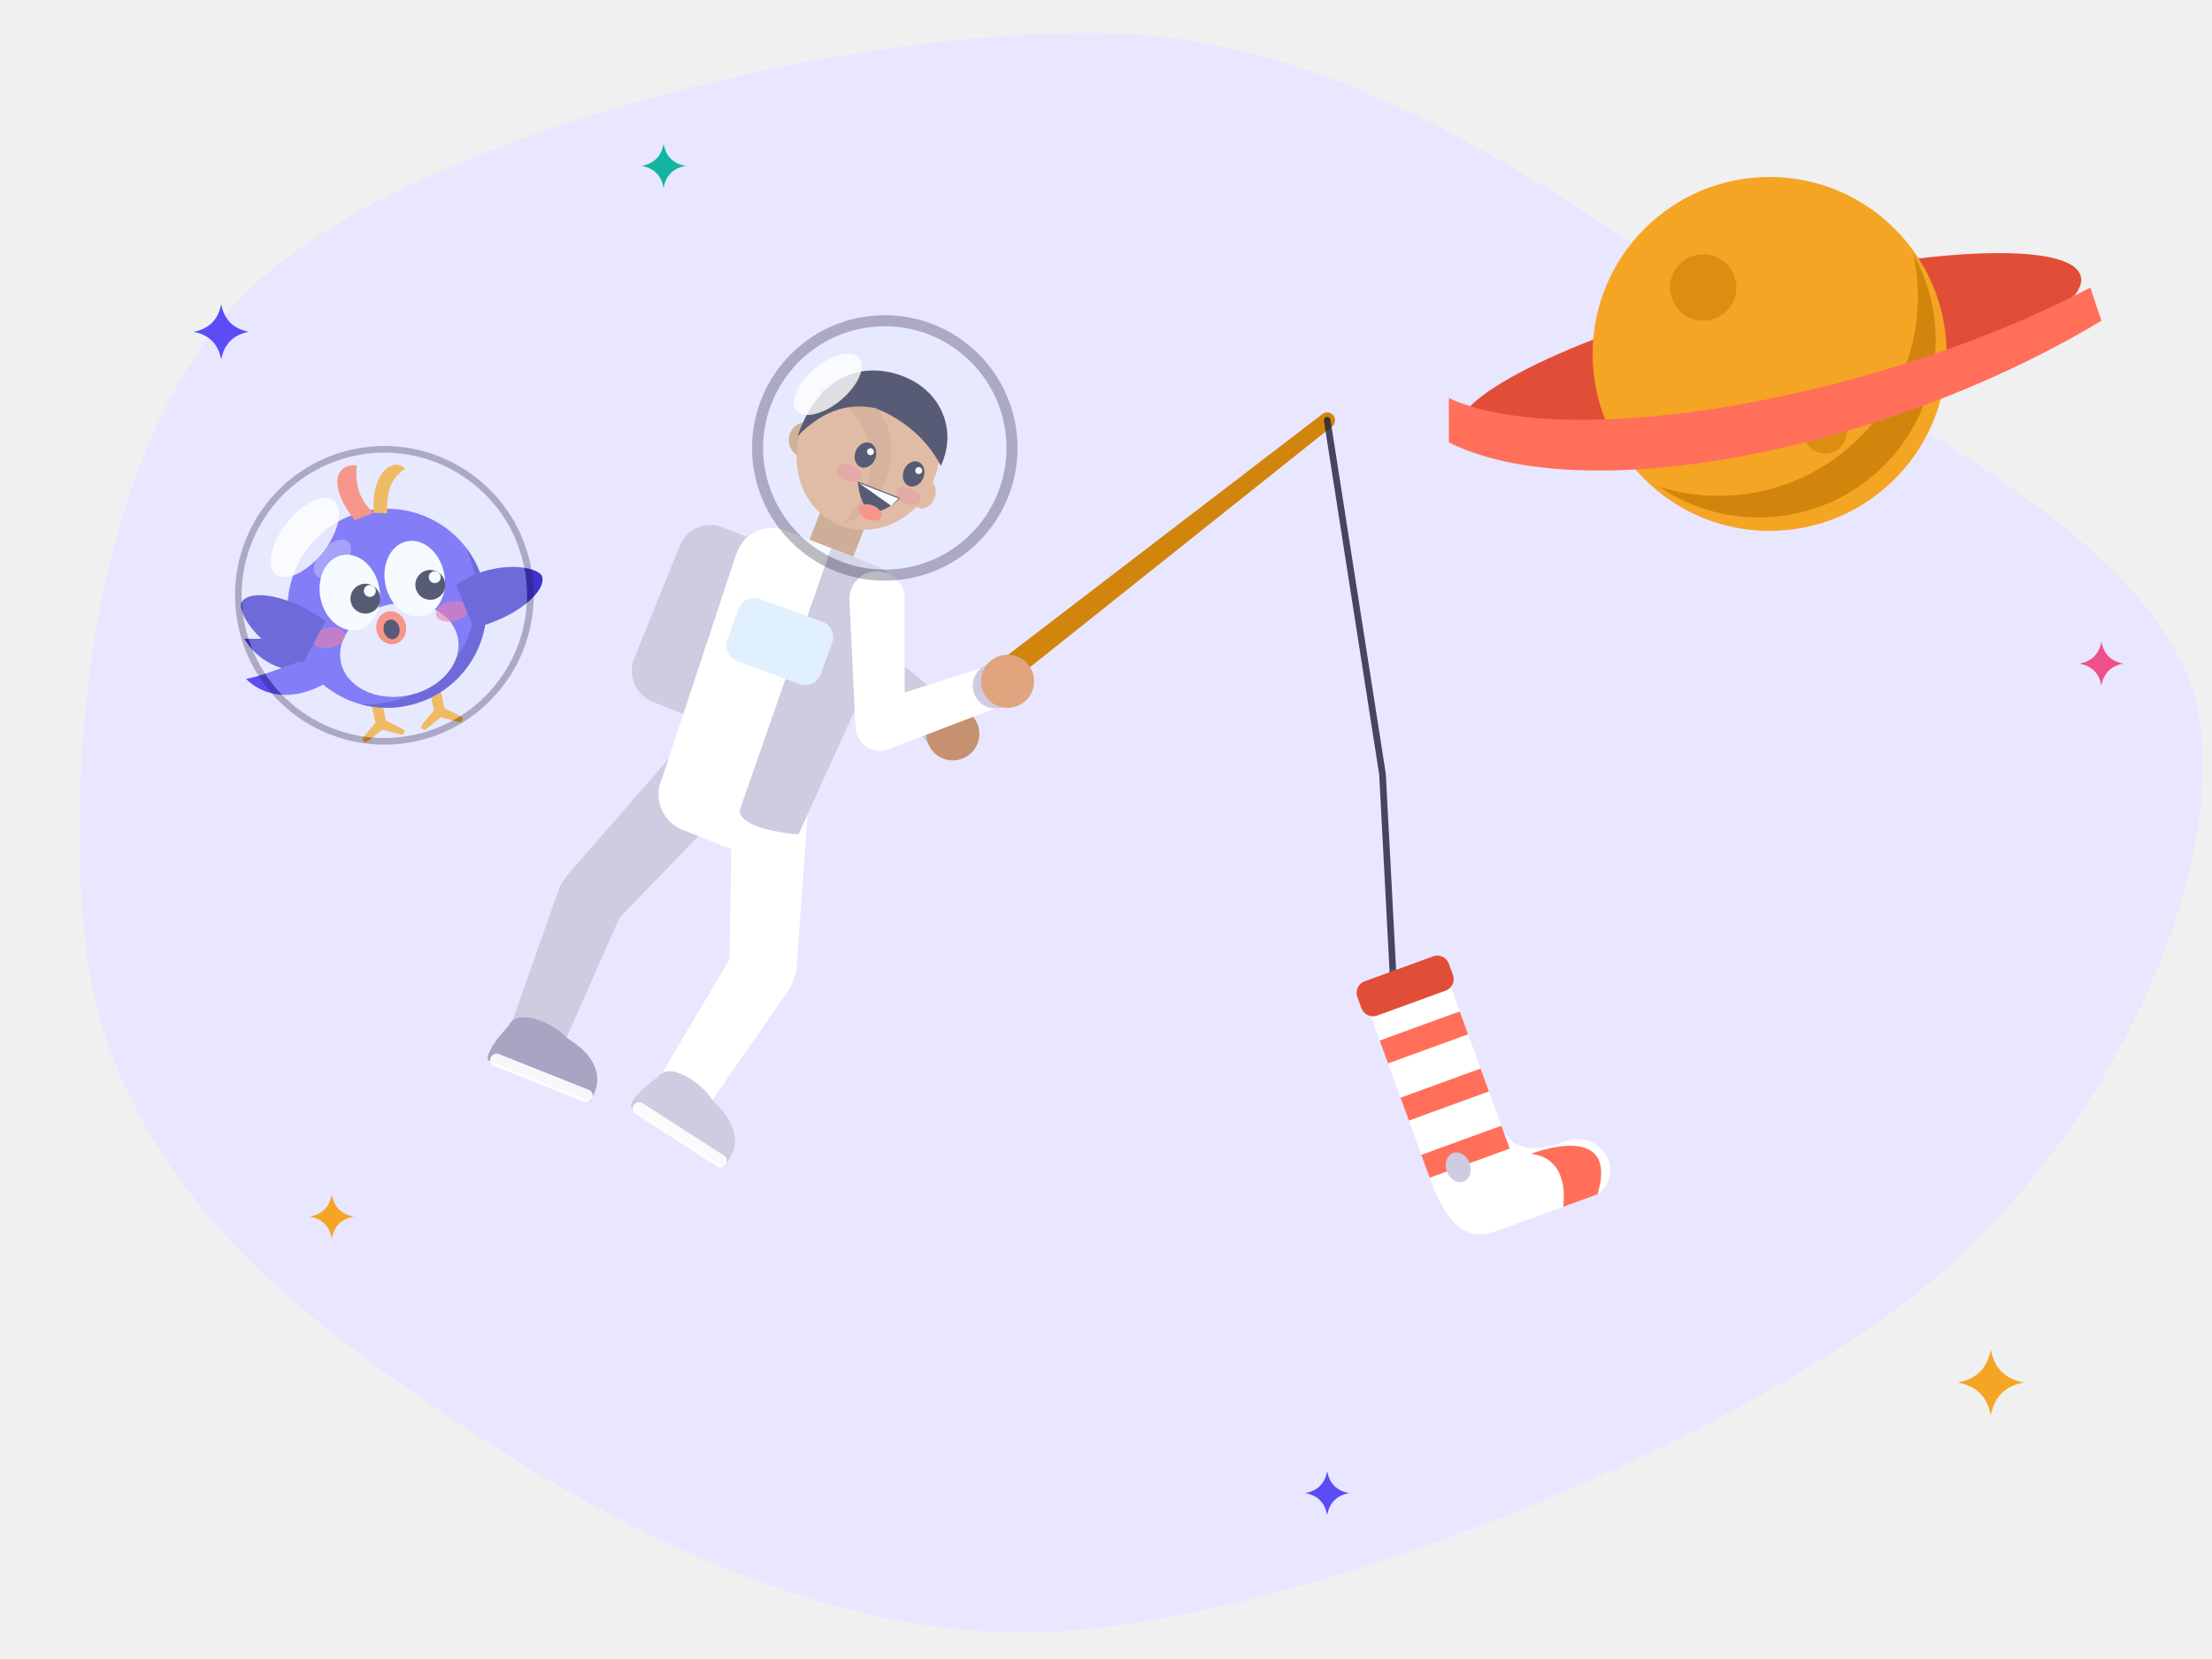
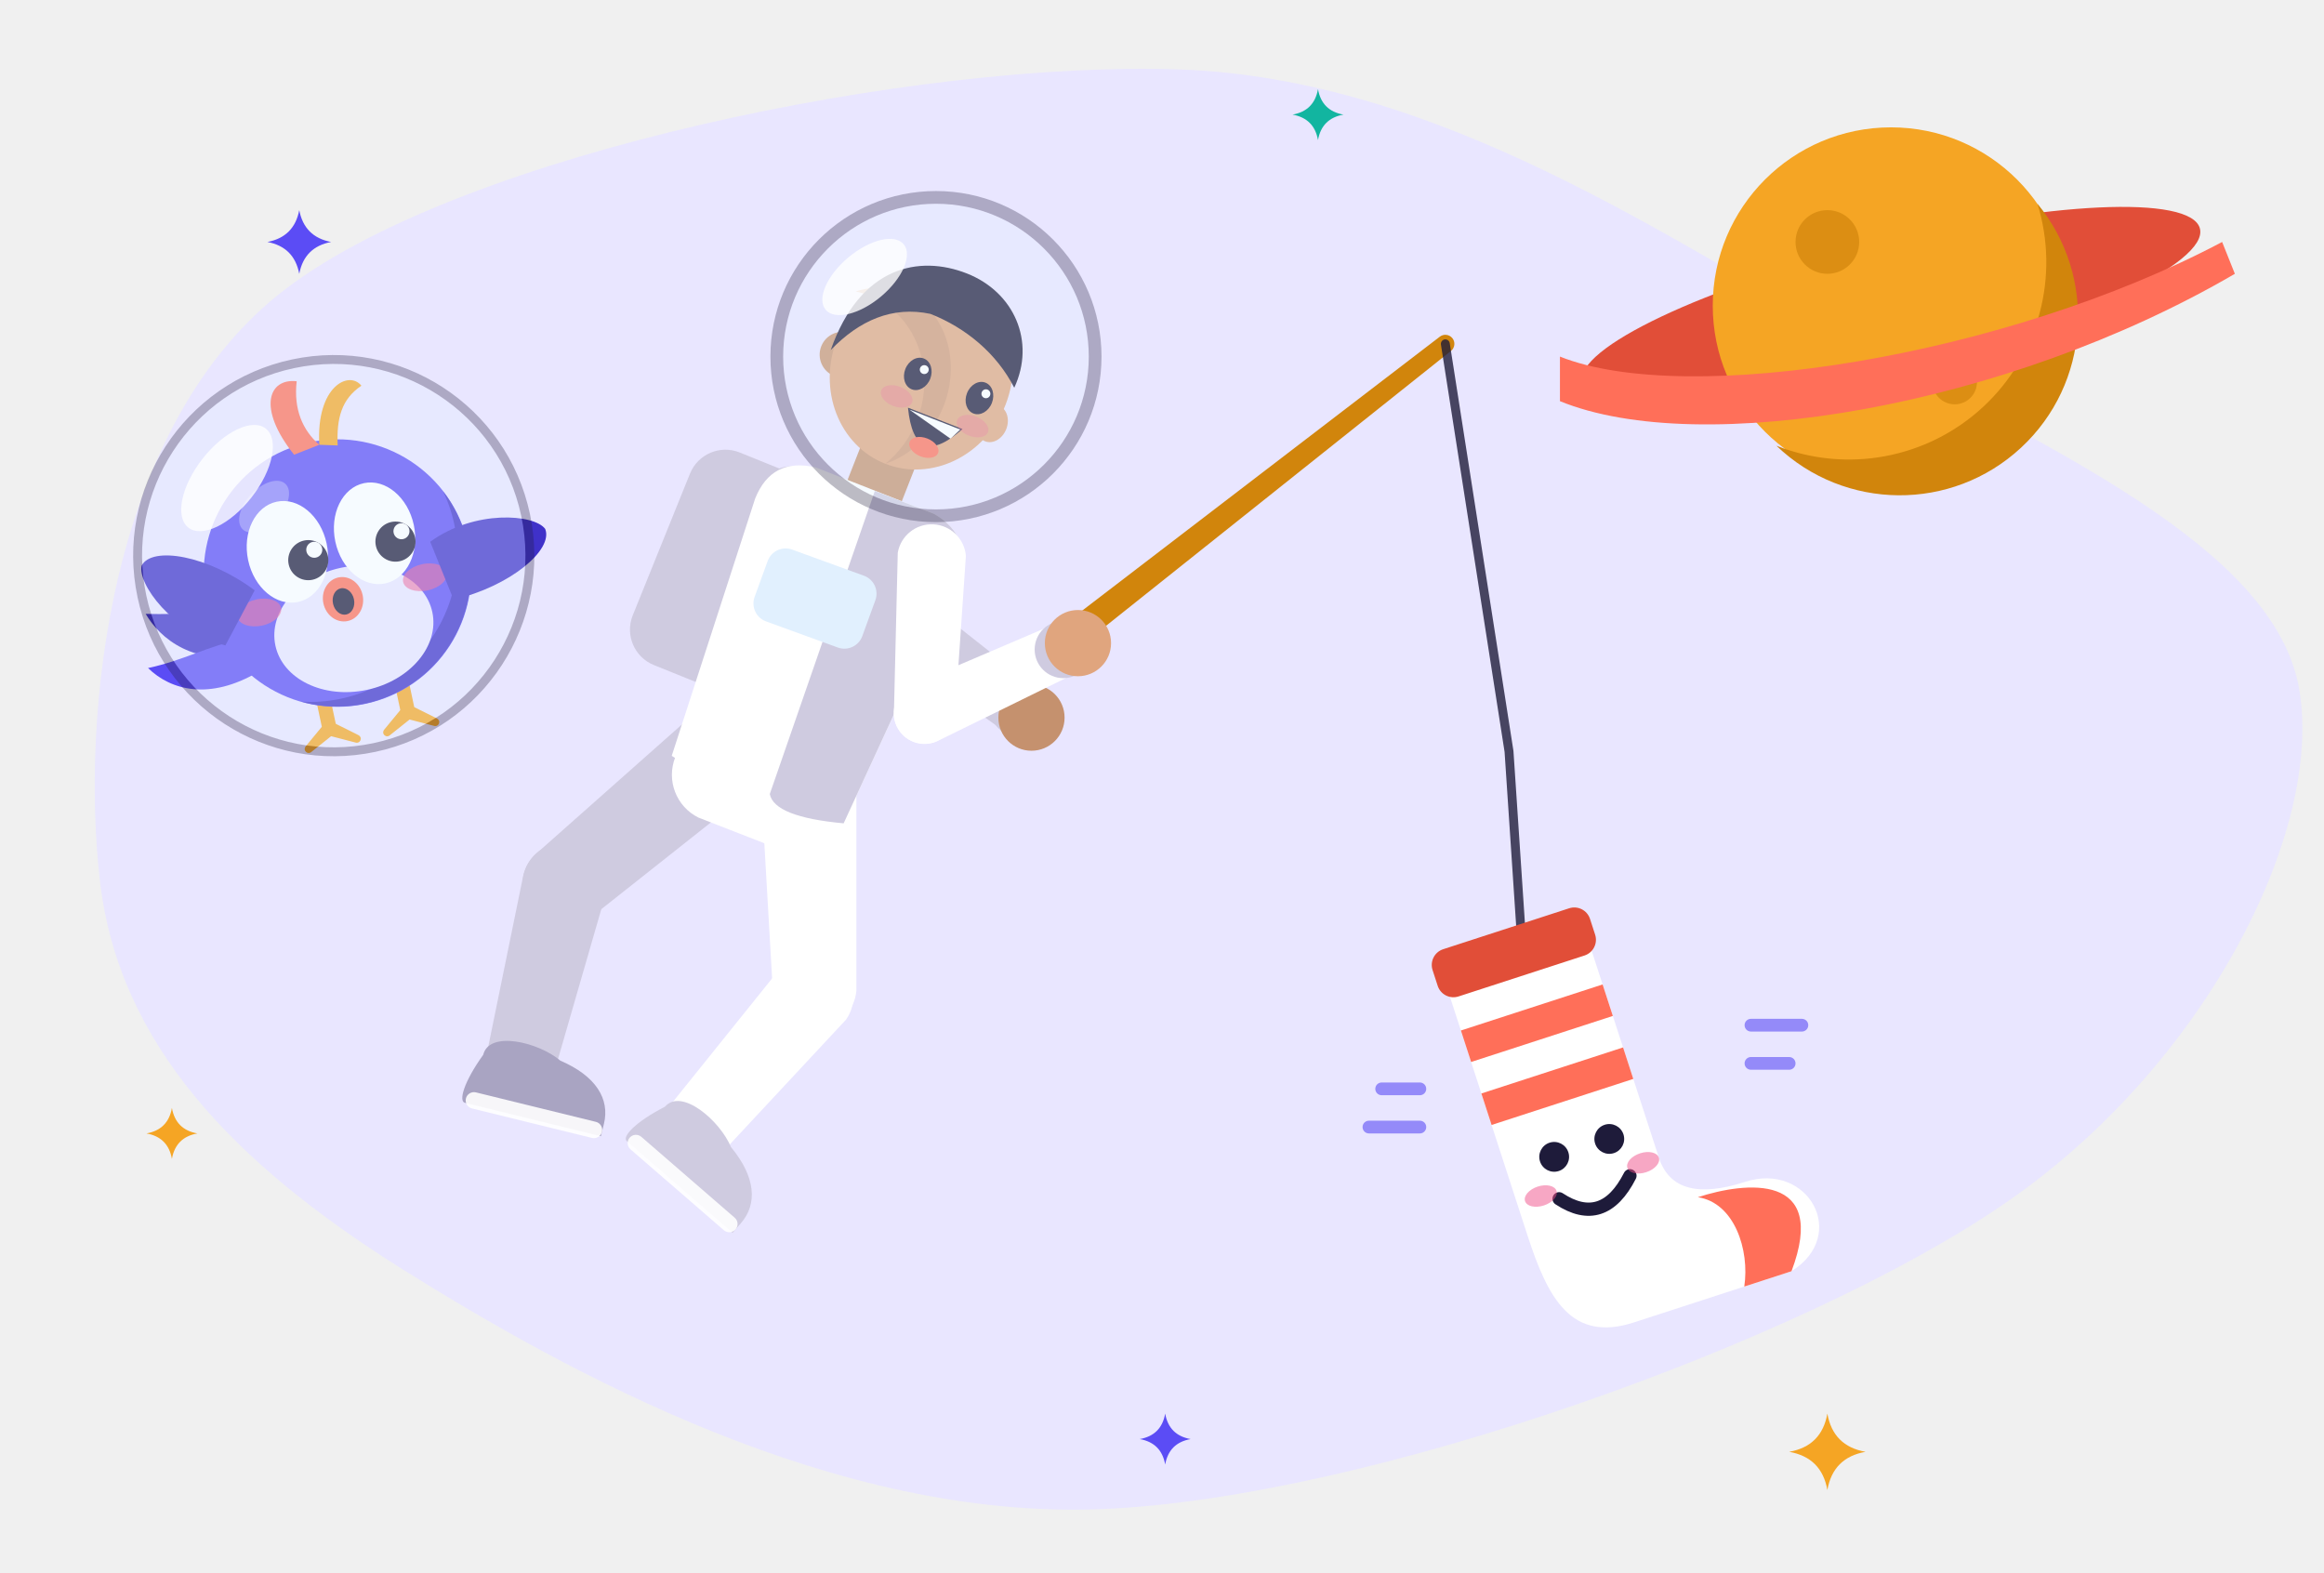
- <svg xmlns="http://www.w3.org/2000/svg" viewBox="0 0 400 300">
-   <path d="M397.8 130.4C402.1 159.3 381.2 206.5 346.5 233.9C311.7 261.4 236 293 189.5 295.1C143 297.2 96.6 267.8 67.6 246.7C38.6 225.7 18.6 201.9 15.3 169.1C12 136.3 16.6 77 47.8 49.9C79.1 22.7 157.4 4.2 202.9 6.1C248.3 7.9 288.1 40.1 320.6 60.9C353.1 81.6 393.5 101.6 397.8 130.4Z" fill="#E9E6FF" />
-   <path d="M40 55Q40.8 59.2 45 60Q40.8 60.8 40 65Q39.2 60.8 35 60Q39.2 59.2 40 55Z" fill="#5B4CF5" />
-   <path d="M360 244Q360.9 249.1 366 250Q360.9 250.9 360 256Q359.1 250.9 354 250Q359.1 249.1 360 244Z" fill="#F5A524" />
-   <path d="M120 26Q120.6 29.4 124 30Q120.6 30.6 120 34Q119.4 30.6 116 30Q119.4 29.4 120 26Z" fill="#12B5A0" />
-   <path d="M380 116Q380.6 119.4 384 120Q380.6 120.6 380 124Q379.4 120.6 376 120Q379.4 119.4 380 116Z" fill="#F0508A" />
-   <path d="M60 216Q60.6 219.4 64 220Q60.6 220.6 60 224Q59.4 220.6 56 220Q59.4 219.4 60 216Z" fill="#F5A524" />
-   <path d="M240 266Q240.6 269.4 244 270Q240.6 270.6 240 274Q239.4 270.6 236 270Q239.4 269.4 240 266Z" fill="#5B4CF5" />
-   <ellipse cx="320" cy="64" rx="58" ry="12" fill="#E14E38" transform="rotate(-14 320 64)" />
-   <circle cx="320" cy="64" r="32" fill="#F5A524" />
-   <path d="M346 46A32 32 0 0 1 300 88A36 36 0 0 0 346 46Z" fill="#D1850C" />
-   <circle cx="308" cy="52" r="6" fill="#D1850C" opacity="0.7" />
-   <circle cx="330" cy="78" r="4" fill="#D1850C" opacity="0.7" />
-   <path d="M262 72C284 82 340 72 378 52L380 58C340 82 286 92 262 80Z" fill="#FF6F59" />
+ <svg xmlns="http://www.w3.org/2000/svg" viewBox="13 22 365 247">
+   <path d="M374.1 130.2C378 152.7 359.1 189.7 327.7 211.1C296.4 232.6 228 257.3 186 259C144 260.7 102.2 237.6 76 221.2C49.8 204.7 31.7 186.1 28.7 160.4C25.7 134.7 29.9 88.4 58.1 67.2C86.3 45.9 157 31.5 198.1 32.9C239.1 34.3 275 59.6 304.4 75.8C333.7 92 370.2 107.6 374.1 130.2Z" fill="#E9E6FF" />
+   <path d="M60 55Q60.8 59.2 65 60Q60.8 60.8 60 65Q59.2 60.8 55 60Q59.2 59.2 60 55Z" fill="#5B4CF5" />
+   <path d="M220 36Q220.6 39.4 224 40Q220.6 40.6 220 44Q219.4 40.6 216 40Q219.4 39.4 220 36Z" fill="#12B5A0" />
+   <path d="M300 244Q300.9 249.1 306 250Q300.9 250.9 300 256Q299.1 250.9 294 250Q299.1 249.1 300 244Z" fill="#F5A524" />
+   <path d="M40 196Q40.6 199.4 44 200Q40.6 200.6 40 204Q39.4 200.6 36 200Q39.4 199.4 40 196Z" fill="#F5A524" />
+   <path d="M196 244Q196.6 247.4 200 248Q196.6 248.6 196 252Q195.4 248.6 192 248Q195.4 247.4 196 244Z" fill="#5B4CF5" />
+   <ellipse cx="310" cy="70" rx="50" ry="10" fill="#E14E38" transform="rotate(-14 310 70)" />
+   <circle cx="310" cy="70" r="28" fill="#F5A524" />
+   <path d="M333 54A28 28 0 0 1 292 92A31 31 0 0 0 333 54Z" fill="#D1850C" />
+   <circle cx="300" cy="60" r="5" fill="#D1850C" opacity="0.7" />
+   <circle cx="320" cy="82" r="3.5" fill="#D1850C" opacity="0.7" />
+   <path d="M258 78C278 86 328 78 362 60L364 65C328 86 280 94 258 85Z" fill="#FF6F59" />
  <g transform="translate(176 126)">
    <path d="M1.4 1.7L64.9 -48.9A1.4 1.4 0 0 0 63.1 -51.1L-1.4 -1.7A2.2 2.2 0 0 0 1.4 1.7Z" fill="#D1850C" />
  </g>
-   <rect x="118" y="96" width="22" height="34" rx="6" fill="#CFCBE0" transform="rotate(22 129 113)" />
-   <g transform="translate(157 82) rotate(21.4) scale(0.9)" />
-   <path d="M122.3 135.6L102.4 158.5A6.1 6.1 0 0 0 111.3 166.7L132.4 144.9A6.9 6.9 0 0 0 122.3 135.6Z" fill="#CFCBE0" />
-   <path d="M101.2 160.4L91.4 188.2A5 5 0 0 0 100.6 191.8L112.5 164.9A6.1 6.1 0 0 0 101.2 160.4Z" fill="#CFCBE0" />
-   <g transform="translate(96 190) rotate(21.7) scale(0.9 0.9)">
+   <rect x="116" y="94" width="24" height="36" rx="6" fill="#CFCBE0" transform="rotate(22 128 112)" />
+   <g transform="translate(157.7 80.4) rotate(21.4)" />
+   <path d="M122.1 134L97.4 155.9A6.6 6.6 0 0 0 105.9 166L131.8 145.5A7.5 7.5 0 0 0 122.1 134Z" fill="#CFCBE0" />
+   <path d="M95.2 159.4L88.8 190.7A5.4 5.4 0 0 0 99.2 193.3L108.1 162.5A6.6 6.6 0 0 0 95.2 159.4Z" fill="#CFCBE0" />
+   <g transform="translate(94 192) rotate(13.8) scale(1 1)">
    <path d="M-6-3C-6-7 2-7 6-5C12-4 15-1 15 3L15 5-7 5C-8 5-8 2-6-3Z" fill="#A9A4C2" />
    <rect x="-7" y="3" width="22" height="2.6" rx="1.3" fill="#FFFFFF" opacity="0.9" />
  </g>
-   <path d="M134.3 103.5L149.9 120.5A4.4 4.4 0 0 0 156.5 114.7L141.8 97A5 5 0 0 0 134.3 103.5Z" fill="#CFCBE0" />
-   <path d="M150.5 121L168.1 134.3A3.9 3.9 0 0 0 172.9 128.2L155.9 114.1A4.4 4.4 0 0 0 150.5 121Z" fill="#CFCBE0" />
-   <circle cx="170.5" cy="131.3" r="4.1" fill="#CFCBE0" />
-   <circle cx="172.3" cy="132.7" r="4.8" fill="#C5916E" />
-   <path d="M132.4 144.6L131.9 175A6.1 6.1 0 0 0 144 175.5L146.2 145.2A6.9 6.9 0 0 0 132.4 144.6Z" fill="#FFFFFF" />
-   <path d="M132.8 172L117.8 197.3A5 5 0 0 0 126.2 202.7L143 178.5A6.1 6.1 0 0 0 132.8 172Z" fill="#FFFFFF" />
-   <g transform="translate(122 200) rotate(32.8) scale(0.9 0.9)">
+   <path d="M133 103.9L150.2 122.1A4.8 4.8 0 0 0 157.3 115.6L141 96.7A5.4 5.4 0 0 0 133 103.9Z" fill="#CFCBE0" />
+   <path d="M150.9 122.7L170.4 136.6A4.2 4.2 0 0 0 175.5 129.9L156.6 115A4.8 4.8 0 0 0 150.9 122.7Z" fill="#CFCBE0" />
+   <circle cx="173" cy="133.2" r="4.5" fill="#CFCBE0" />
+   <circle cx="175" cy="134.7" r="5.2" fill="#C5916E" />
+   <path d="M132.5 145L134.4 178A6.6 6.6 0 0 0 147.5 177.6L147.5 144.6A7.5 7.5 0 0 0 132.5 145Z" fill="#FFFFFF" />
+   <path d="M136 173.5L115.9 198.5A5.4 5.4 0 0 0 124.1 205.5L145.9 182.1A6.6 6.6 0 0 0 136 173.5Z" fill="#FFFFFF" />
+   <g transform="translate(120 202) rotate(40.9) scale(1 1)">
    <path d="M-6-3C-6-7 2-7 6-5C12-4 15-1 15 3L15 5-7 5C-8 5-8 2-6-3Z" fill="#CFCBE0" />
    <rect x="-7" y="3" width="22" height="2.6" rx="1.3" fill="#FFFFFF" opacity="0.9" />
  </g>
-   <path d="M123.5 150.1L135.5 154.8A6.9 6.9 0 0 0 140.5 141.9L128.5 137.2A6.9 6.9 0 0 0 123.5 150.1Z" fill="#FFFFFF" />
-   <path d="M152.6 105L157.3 93A4.2 4.2 0 0 0 149.4 89.9L144.7 101.9A4.2 4.2 0 0 0 152.6 105Z" fill="#C5916E" />
-   <path d="M119.6 141.1L133.1 100.3Q135.4 94.3 141.8 95.8L158.9 102.5Q164.6 105.7 162.2 111.7L144.4 150.9Q131 148.6 119.6 141.1Z" fill="#FFFFFF" />
-   <path d="M133.7 146.7L150.3 99.1L158.9 102.5Q164.6 105.7 162.2 111.7L144.4 150.9Q134.4 149.9 133.7 146.7Z" fill="#CFCBE0" />
+   <path d="M122.7 150.4L135.8 155.5A7.5 7.5 0 0 0 141.3 141.6L128.2 136.5A7.5 7.5 0 0 0 122.7 150.4Z" fill="#FFFFFF" />
+   <path d="M152.8 105.4L157.9 92.4A4.6 4.6 0 0 0 149.4 89L144.3 102A4.6 4.6 0 0 0 152.8 105.4Z" fill="#C5916E" />
+   <path d="M118.5 140.7L131.6 100.3Q134.2 93.8 141.1 95.4L159.7 102.7Q165.8 106.2 163.3 112.7L145.5 151.3Q130.9 148.8 118.5 140.7Z" fill="#FFFFFF" />
+   <path d="M133.9 146.7L150.4 99.1L159.7 102.7Q165.8 106.2 163.3 112.7L145.5 151.3Q134.6 150.3 133.9 146.7Z" fill="#CFCBE0" />
  <rect x="132" y="110" width="18" height="12" rx="3" fill="#E1F0FE" transform="rotate(20 141 116)" />
-   <g transform="translate(157 82) rotate(21.4) scale(0.9)">
+   <g transform="translate(157.7 80.4) rotate(21.4)">
    <circle cx="-12.5" cy="2" r="3.6" fill="#C99471" />
    <ellipse cx="0" cy="0" rx="14.2" ry="15.5" fill="#E0A57E" />
    <path d="M-14.2 -8A14.2 15.5 0 0 1 0 15.5A12 14 0 0 0 -14.2 -8Z" fill="#D09975" />
    <ellipse cx="13.3" cy="3.5" rx="2.4" ry="3" fill="#E0A57E" />
    <ellipse cx="-0.4" cy="0.5" rx="2.1" ry="2.6" fill="#1E1B3A" />
    <circle cx="0.3" cy="-0.5" r="0.7" fill="#FFFFFF" />
    <ellipse cx="10" cy="0.5" rx="2.1" ry="2.6" fill="#1E1B3A" />
    <circle cx="10.7" cy="-0.5" r="0.7" fill="#FFFFFF" />
    <path d="M0.1 6Q4.7 15 9.3 6Z" fill="#1E1B3A" />
    <path d="M0.4 6.2L9 6.2L8.1 8.1Z" fill="#FFFFFF" />
    <ellipse cx="4.7" cy="10.9" rx="2.4" ry="1.5" fill="#FF6F59" />
    <ellipse cx="-2.2" cy="5" rx="2.6" ry="1.6" fill="#F0508A" opacity="0.3" />
    <ellipse cx="10.6" cy="5" rx="2.6" ry="1.6" fill="#F0508A" opacity="0.3" />
    <g transform="scale(1 1)">
      <path d="M-14.5 2C-15-12-7-17 1-17C9-17 15-11 14.5-3C10-7 4-9-2-9C-8-8-12-4-14.5 2Z" fill="#1E1B3A" />
    </g>
  </g>
-   <path d="M153.6 108.4L154.7 131.4A4.4 4.4 0 0 0 163.6 131.2L163.6 108.2A5 5 0 0 0 153.6 108.4Z" fill="#FFFFFF" />
-   <path d="M160.6 135.5L181.3 127.6A3.9 3.9 0 0 0 178.7 120.4L157.7 127.1A4.4 4.4 0 0 0 160.6 135.5Z" fill="#FFFFFF" />
-   <circle cx="180" cy="124" r="4.1" fill="#CFCBE0" />
-   <circle cx="182.2" cy="123.2" r="4.8" fill="#E0A57E" />
-   <circle cx="160" cy="81" r="23" fill="#E1F0FE" opacity=".3" stroke="#1E1B3A" stroke-width="2" />
-   <ellipse cx="149.7" cy="69.5" rx="7.4" ry="3.7" fill="#FFFFFF" opacity="0.8" transform="rotate(-40 149.7 69.5)" />
-   <path d="M240 76 L250 140 L252 178" fill="none" stroke="#1E1B3A" stroke-width="1.2" stroke-linecap="round" stroke-linejoin="round" opacity="0.8" />
-   <path d="M251.2 176 251.1 176.9 251 178.2 250.9 179.8 250.8 181.5 250.9 183 251.3 184.3 252 185.3 253 186.1 254.1 186.6 255.2 186.9 256.3 186.9 257.4 186.7 258.2 186 258.7 185 259.1 183.9 259.4 182.8 259.6 181.8 259.8 181.2A0.8 0.8 0 0 0 258.2 180.8L258.2 180.8 258 181.4 257.8 182.4 257.5 183.4 257.2 184.4 256.9 185 256.6 185.3 256.2 185.3 255.5 185.3 254.6 185.1 253.8 184.7 253.1 184.2 252.7 183.7 252.5 182.8 252.4 181.5 252.5 179.9 252.6 178.4 252.7 177 252.8 176A0.8 0.8 0 0 0 251.2 176Z" fill="#57527F" />
-   <g transform="translate(262 200) rotate(-20) scale(1.1)">
-     <path d="M-7-20L7-20L7 6C7 10 10 12 16 12C22 12 24 20 18 22L0 22C-6 22-7 16-7 10Z" fill="#FFFFFF" />
-     <rect x="-7" y="-14" width="14" height="4" fill="#FF6F59" />
-     <rect x="-7" y="-4" width="14" height="4" fill="#FF6F59" />
-     <rect x="-7" y="6" width="14" height="4" fill="#FF6F59" />
-     <path d="M10 12C16 12 24 14 18 22L12 22C14 18 14 14 10 12Z" fill="#FF6F59" />
-     <rect x="-8" y="-24" width="16" height="6" rx="2" fill="#E14E38" />
-     <ellipse cx="-2" cy="10" rx="2" ry="2.5" fill="#CFCBE0" />
+   <path d="M154 108.8L153.4 133.8A4.8 4.8 0 0 0 163 134.2L164.7 109.3A5.4 5.4 0 0 0 154 108.8Z" fill="#FFFFFF" />
+   <path d="M160.2 138.4L181.8 127.8A4.2 4.2 0 0 0 178.2 120.2L156.2 129.6A4.8 4.8 0 0 0 160.2 138.4Z" fill="#FFFFFF" />
+   <circle cx="180" cy="124" r="4.5" fill="#CFCBE0" />
+   <circle cx="182.3" cy="123" r="5.2" fill="#E0A57E" />
+   <circle cx="160" cy="78" r="25" fill="#E1F0FE" opacity=".3" stroke="#1E1B3A" stroke-width="2" />
+   <ellipse cx="148.8" cy="65.5" rx="8" ry="4" fill="#FFFFFF" opacity="0.8" transform="rotate(-40 148.8 65.5)" />
+   <path d="M240 76 L250 140 L252 170" fill="none" stroke="#1E1B3A" stroke-width="1.4" stroke-linecap="round" stroke-linejoin="round" opacity="0.8" />
+   <path d="M251.1 167.9 251 168.9 250.9 170.2 250.8 171.8 250.7 173.5 250.8 175.1 251.2 176.4 252 177.4 253 178.1 254.1 178.7 255.2 179 256.3 179 257.4 178.8 258.3 178 258.8 177 259.2 175.9 259.5 174.8 259.7 173.9 259.9 173.3A0.9 0.9 0 0 0 258.1 172.7L258.1 172.7 257.9 173.4 257.7 174.3 257.5 175.4 257.1 176.3 256.8 177 256.6 177.2 256.2 177.2 255.5 177.2 254.7 177 253.9 176.6 253.2 176.1 252.8 175.6 252.6 174.8 252.5 173.5 252.6 171.9 252.7 170.4 252.8 169 252.9 168.1A0.9 0.9 0 0 0 251.1 167.9Z" fill="#57527F" />
+   <g transform="translate(260 200) rotate(-18) scale(1.3)">
+     <path d="M-9-22L9-22L9 6C9 10 12 12 18 12C26 12 28 22 20 24L0 24C-8 24-9 18-9 10Z" fill="#FFFFFF" />
+     <rect x="-9" y="-16" width="18" height="4" fill="#FF6F59" />
+     <rect x="-9" y="-8" width="18" height="4" fill="#FF6F59" />
+     <path d="M12 12C18 12 28 14 20 24L14 24C16 20 16 14 12 12Z" fill="#FF6F59" />
+     <rect x="-10" y="-26" width="20" height="6" rx="2" fill="#E14E38" />
+     <circle cx="-3" cy="2" r="1.8" fill="#1E1B3A" />
+     <circle cx="4" cy="2" r="1.8" fill="#1E1B3A" />
+     <path d="M-4 7Q0 12 5 7" fill="none" stroke="#1E1B3A" stroke-width="1.6" stroke-linecap="round" stroke-linejoin="round" />
+     <ellipse cx="-6" cy="6" rx="2" ry="1.2" fill="#F0508A" opacity="0.5" />
+     <ellipse cx="7" cy="6" rx="2" ry="1.2" fill="#F0508A" opacity="0.5" />
  </g>
-   <g transform="translate(70 110) rotate(-12) scale(0.6)">
+   <g opacity="0.6">
+     <path d="M236 198L228 198A1 1 0 0 0 228 200L236 200A1 1 0 0 0 236 198Z" fill="#5B4CF5" />
+   </g>
+   <g opacity="0.6">
+     <path d="M236 192L230 192A1 1 0 0 0 230 194L236 194A1 1 0 0 0 236 192Z" fill="#5B4CF5" />
+   </g>
+   <g opacity="0.6">
+     <path d="M288 184L296 184A1 1 0 0 0 296 182L288 182A1 1 0 0 0 288 184Z" fill="#5B4CF5" />
+   </g>
+   <g opacity="0.6">
+     <path d="M288 190L294 190A1 1 0 0 0 294 188L288 188A1 1 0 0 0 288 190Z" fill="#5B4CF5" />
+   </g>
+   <g transform="translate(66 112) rotate(-12) scale(0.7)">
    <path d="M-22 14C-36 14-42 6-44 0C-36 2-30 2-24 6Z" fill="#3F31C9" />
    <path d="M-22 18C-34 22-42 18-46 12C-38 12-32 10-24 10Z" fill="#5B4CF5" />
    <g transform="translate(-9 25)">
      <rect x="-1.6" y="0" width="3.2" height="10" rx="1.6" fill="#F5A524" />
      <path d="M-1.6 8L-6 11.5C-7 12.3-6 13.6-5 13L0 10.5 5 13C6 13.6 7 12.3 6 11.5L1.6 8Z" fill="#F5A524" />
    </g>
    <g transform="translate(9 25)">
      <rect x="-1.6" y="0" width="3.2" height="10" rx="1.6" fill="#F5A524" />
      <path d="M-1.6 8L-6 11.5C-7 12.3-6 13.6-5 13L0 10.5 5 13C6 13.6 7 12.3 6 11.5L1.6 8Z" fill="#F5A524" />
    </g>
    <circle cx="0" cy="0" r="30" fill="#5B4CF5" />
    <path d="M27 -13A30 30 0 0 1-14 26.5A33 33 0 0 0 27-13Z" fill="#3F31C9" />
    <ellipse cx="1" cy="13" rx="18" ry="14" fill="#E9E6FF" />
    <ellipse cx="-13" cy="-18" rx="7" ry="4" fill="#FFFFFF" opacity="0.3" transform="rotate(-35 -13 -18)" />
    <path d="M-4-28C-10-40-6-46 0-44C-2-38-1-33 2-29Z" fill="#FF6F59" />
    <path d="M2-29C4-42 12-44 14-40C9-38 7-34 6-28Z" fill="#F5A524" />
    <ellipse cx="-10" cy="-7" rx="9" ry="11.5" fill="#FFFFFF" />
    <circle cx="-5.8" cy="-4.2" r="4.5" fill="#1E1B3A" />
    <circle cx="-4" cy="-6.2" r="1.8" fill="#FFFFFF" />
    <ellipse cx="10" cy="-7" rx="9" ry="11.5" fill="#FFFFFF" />
    <circle cx="14.2" cy="-4.2" r="4.5" fill="#1E1B3A" />
    <circle cx="16" cy="-6.2" r="1.8" fill="#FFFFFF" />
    <ellipse cx="-19" cy="5" rx="5" ry="3" fill="#F0508A" opacity="0.6" />
    <ellipse cx="19" cy="5" rx="5" ry="3" fill="#F0508A" opacity="0.6" />
    <ellipse cx="0" cy="6" rx="4.5" ry="5" fill="#FF6F59" />
    <ellipse cx="0" cy="6.5" rx="2.4" ry="3" fill="#1E1B3A" />
    <g transform="translate(-25 4) rotate(220)">
      <path d="M-2-7C10-10 22-4 23 0C23 5 11 9-2 7Z" fill="#3F31C9" />
    </g>
    <g transform="translate(25 4) rotate(-10)">
      <path d="M-2-7C10-10 22-4 23 0C23 5 11 9-2 7Z" fill="#3F31C9" />
    </g>
    <circle cx="0" cy="-4" r="44" fill="#E1F0FE" opacity=".3" stroke="#1E1B3A" stroke-width="2" />
    <ellipse cx="-19.8" cy="-26" rx="14.1" ry="7" fill="#FFFFFF" opacity="0.8" transform="rotate(-40 -19.8 -26)" />
  </g>
</svg>
